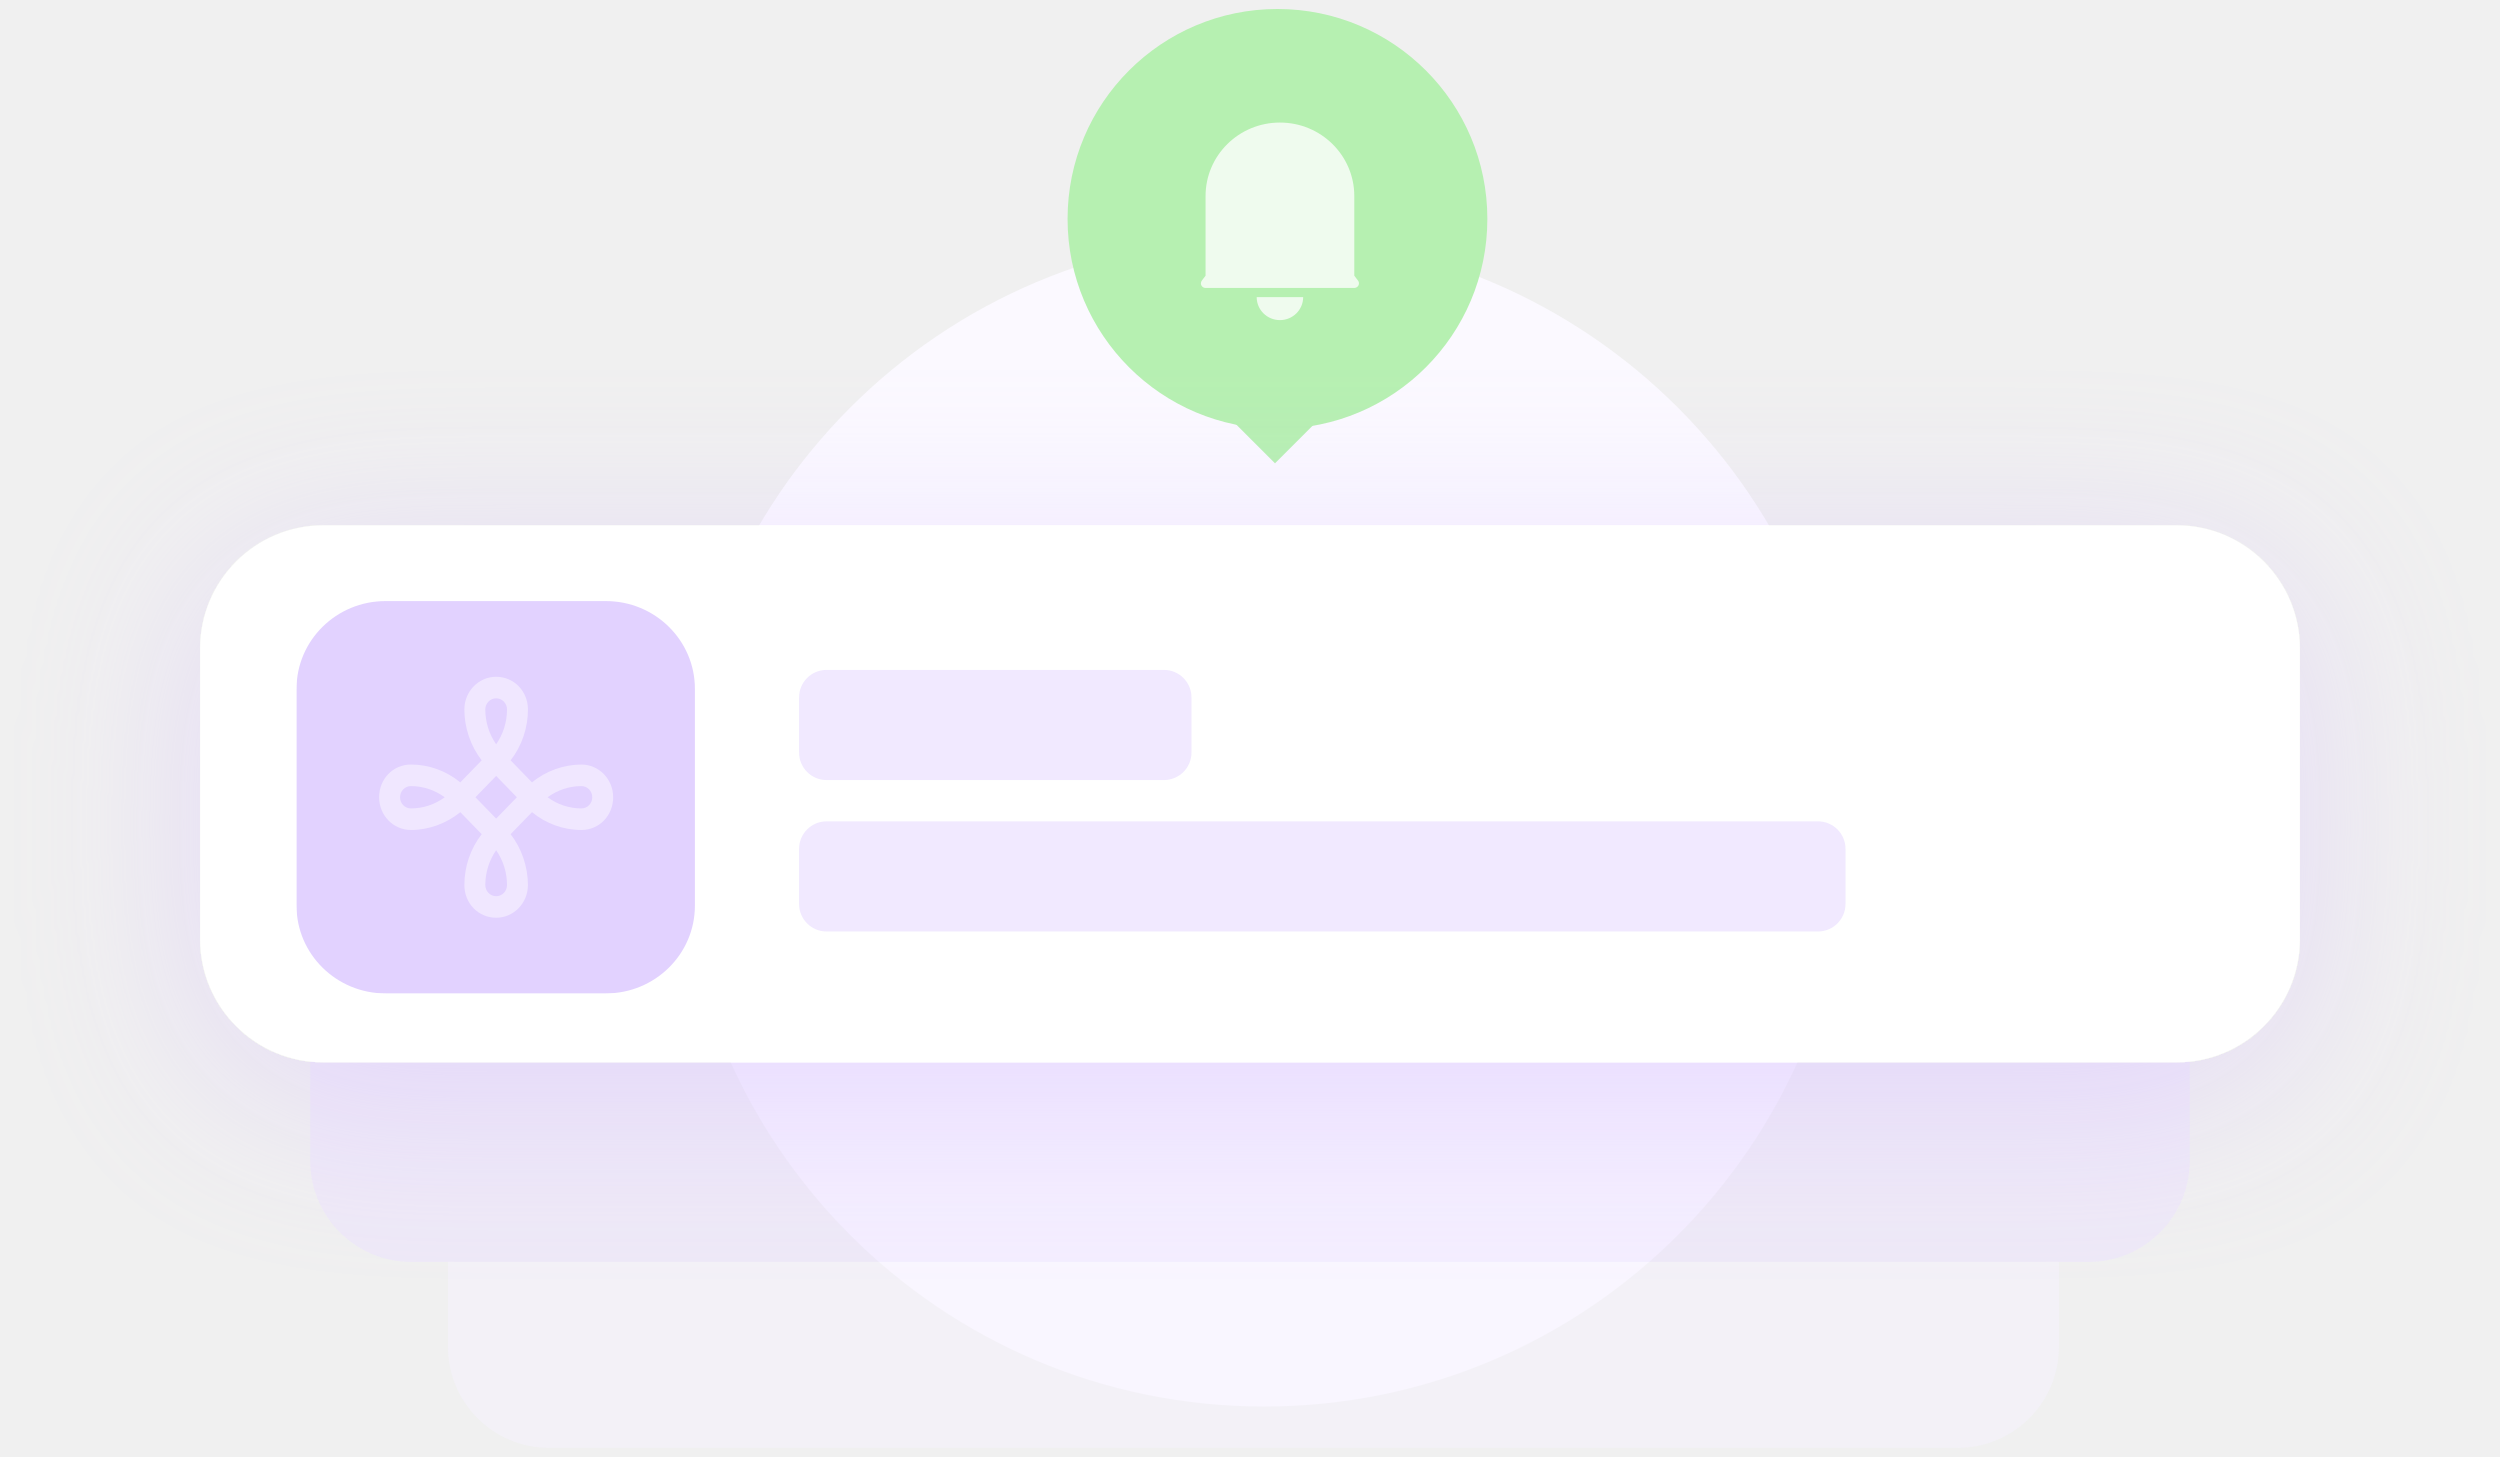
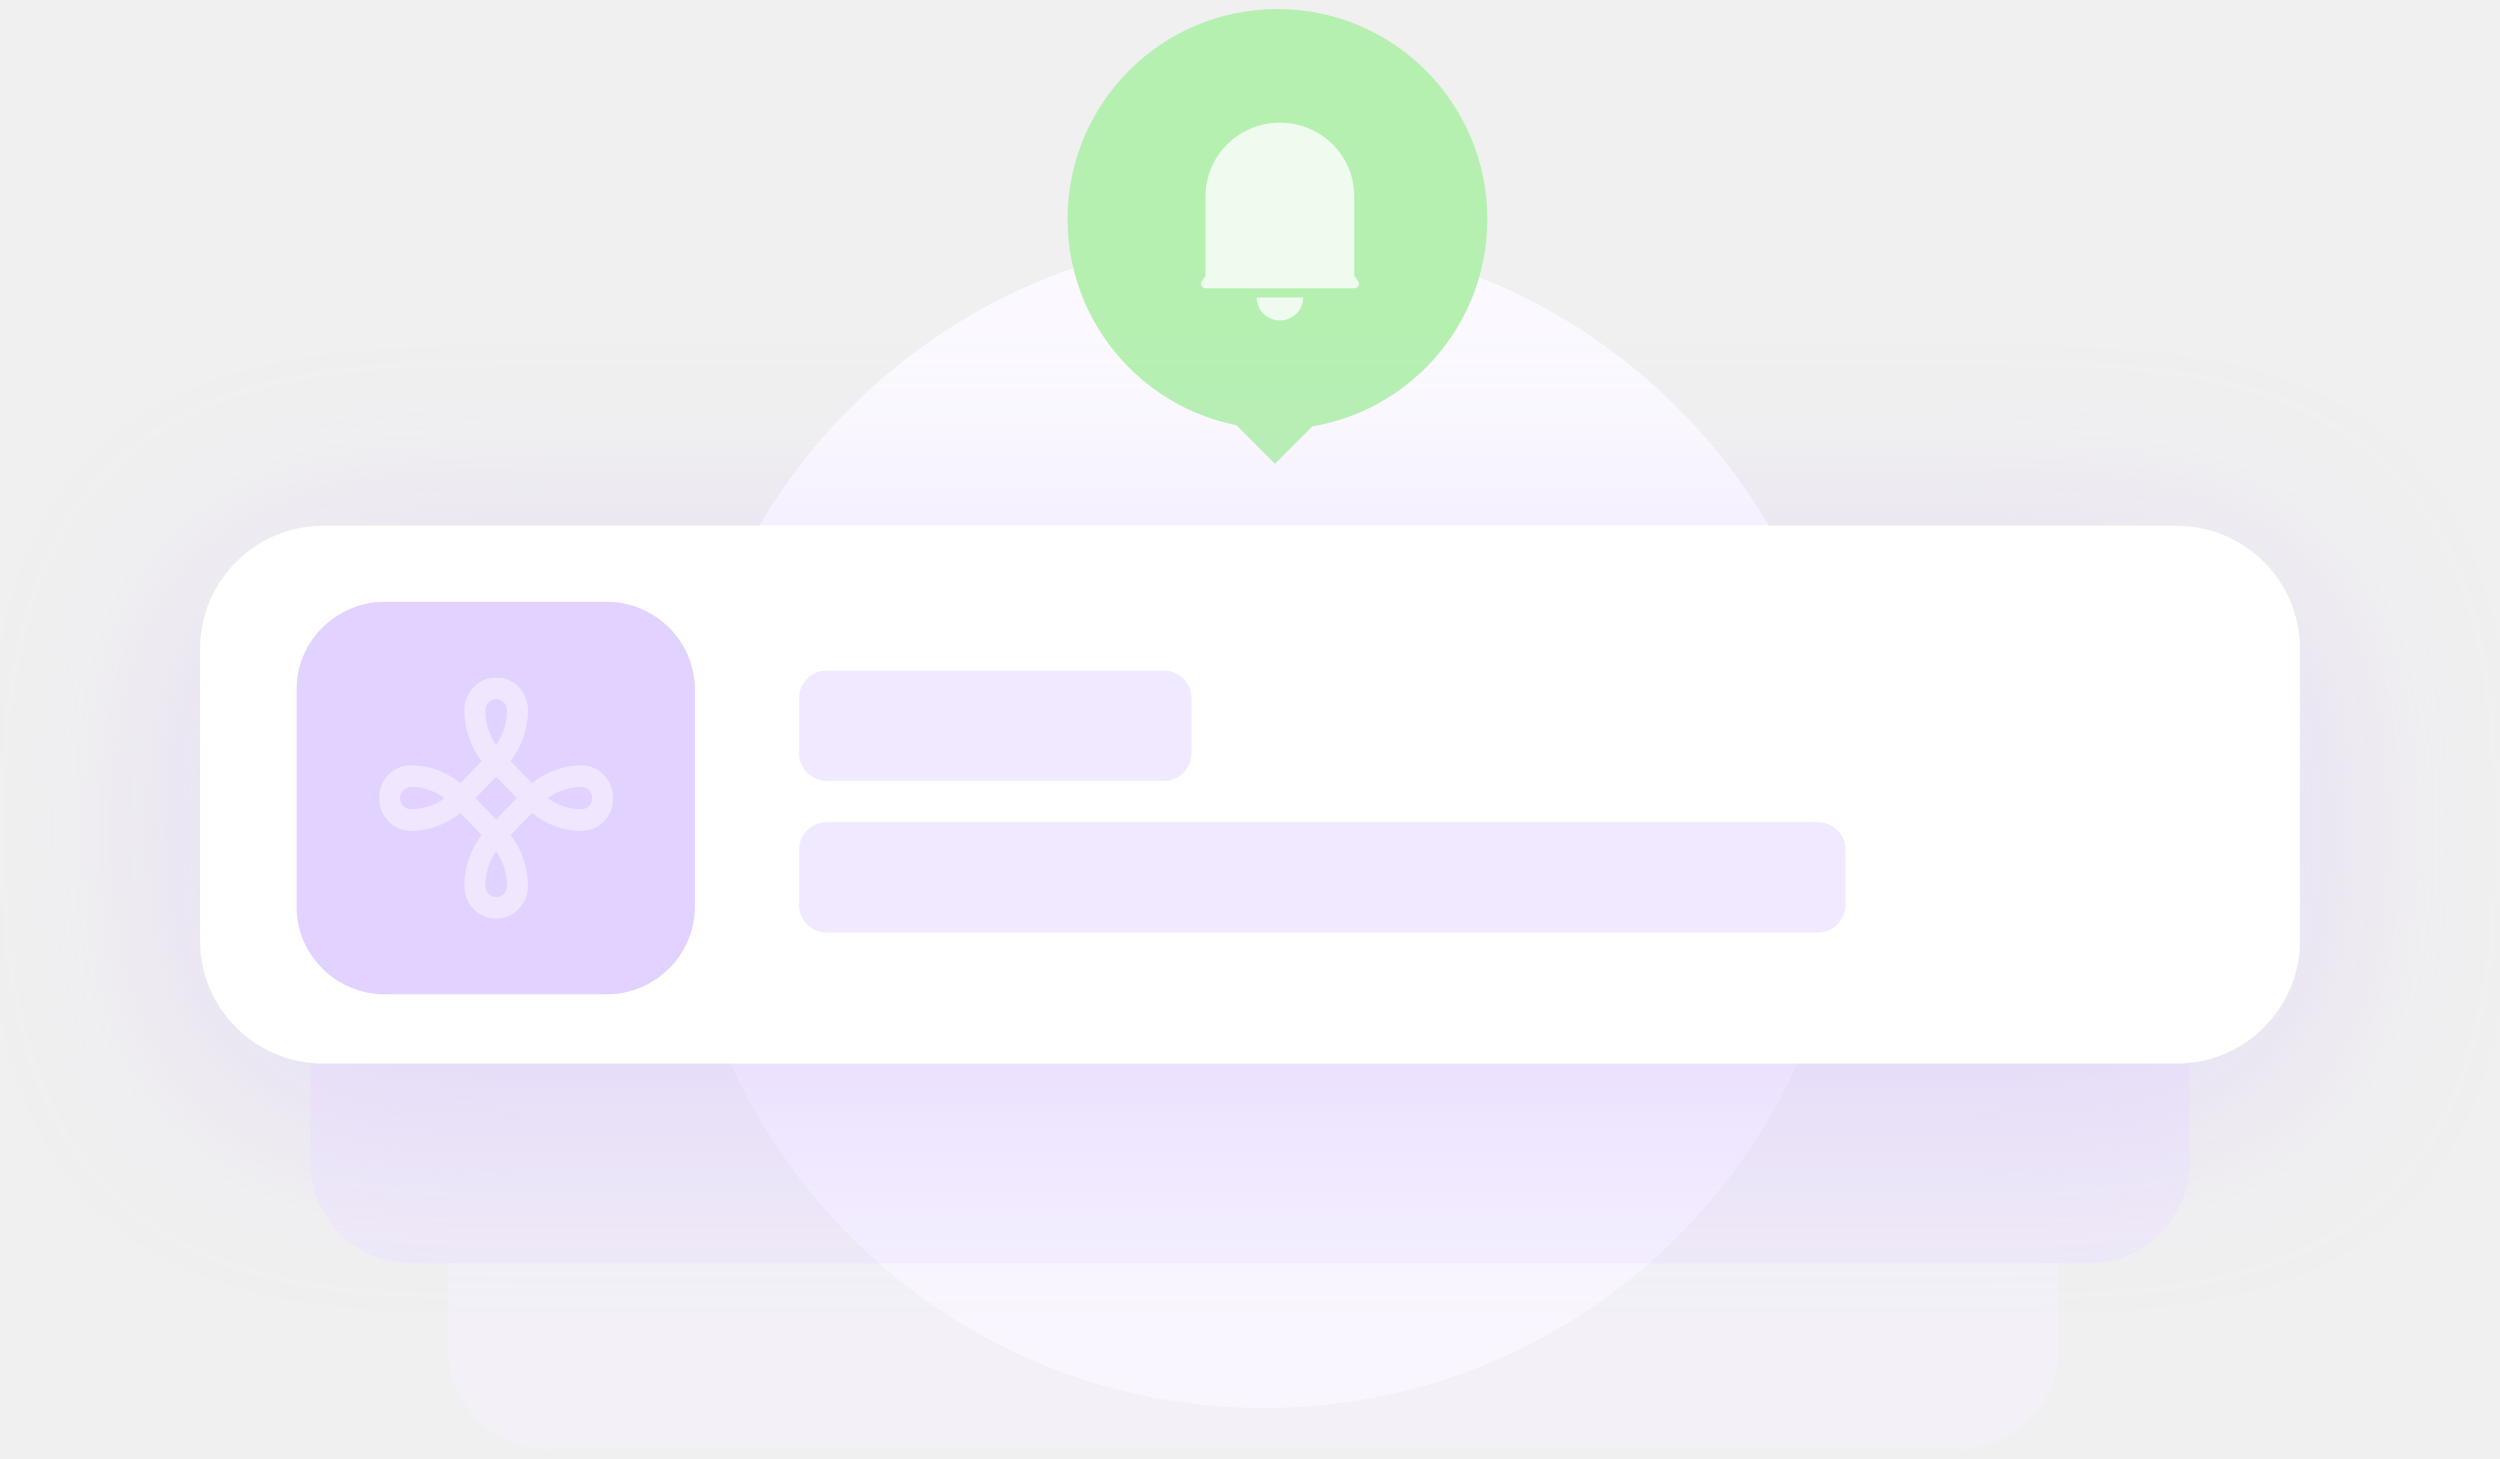
- <svg xmlns="http://www.w3.org/2000/svg" width="139" height="81" viewBox="0 0 139 81" fill="none">
-   <circle cx="70.282" cy="45.667" r="32.536" fill="#FBF9FF" />
-   <path opacity="0.49" d="M17.251 48.994C17.251 45.889 19.769 43.371 22.874 43.371H116.125C119.231 43.371 121.749 45.889 121.749 48.994V64.542C121.749 67.647 119.231 70.165 116.125 70.165H22.874C19.769 70.165 17.251 67.647 17.251 64.542V48.994Z" fill="#ECE2FF" />
-   <path opacity="0.49" d="M24.907 70.165H114.476V74.876C114.476 77.982 111.958 80.5 108.853 80.5H30.53C27.424 80.5 24.907 77.982 24.907 74.876V70.165Z" fill="#F6F2FF" />
-   <circle cx="71.027" cy="12.17" r="11.67" fill="#B6F0B1" />
-   <path d="M75.299 15.329L75.506 15.601C75.591 15.714 75.568 15.874 75.454 15.959C75.409 15.992 75.355 16.01 75.299 16.01H67.029C66.886 16.01 66.77 15.896 66.77 15.755C66.77 15.699 66.789 15.646 66.822 15.601L67.029 15.329V10.901C67.029 8.644 68.88 6.814 71.164 6.814C73.448 6.814 75.299 8.644 75.299 10.901V15.329ZM69.872 16.521H72.456C72.456 17.226 71.878 17.798 71.164 17.798C70.45 17.798 69.872 17.226 69.872 16.521Z" fill="#EFFBEE" />
-   <rect x="68.144" y="23.015" width="3.883" height="3.883" transform="rotate(-45 68.1436 23.0151)" fill="#B6F0B1" />
-   <g filter="url(#filter0_d_829_18028)">
-     <path d="M11.127 36.062C11.127 32.277 14.195 29.208 17.981 29.208H121.02C124.805 29.208 127.873 32.277 127.873 36.062V52.211C127.873 55.996 124.805 59.065 121.02 59.065H17.981C14.195 59.065 11.127 55.996 11.127 52.211V36.062Z" fill="white" />
+ <svg xmlns="http://www.w3.org/2000/svg" width="120" height="70" viewBox="0 0 120 70" fill="none">
+   <g clip-path="url(#clip0_11297_2141)">
+     <path d="M60.675 67.583C76.188 67.583 88.764 54.994 88.764 39.465C88.764 23.937 76.188 11.348 60.675 11.348C45.162 11.348 32.587 23.937 32.587 39.465C32.587 54.994 45.162 67.583 60.675 67.583Z" fill="#FBF9FF" />
+     <path opacity="0.49" d="M14.893 42.341C14.893 39.657 17.067 37.481 19.748 37.481H100.252C102.933 37.481 105.107 39.657 105.107 42.341V55.777C105.107 58.461 102.933 60.636 100.252 60.636H19.748C17.067 60.636 14.893 58.461 14.893 55.777V42.341Z" fill="#ECE2FF" />
+     <path opacity="0.49" d="M21.502 60.636H98.828V64.708C98.828 67.392 96.654 69.568 93.974 69.568H26.357C23.676 69.568 21.502 67.392 21.502 64.708V60.636Z" fill="#F6F2FF" />
+     <path d="M61.318 20.603C66.882 20.603 71.393 16.087 71.393 10.518C71.393 4.947 66.882 0.432 61.318 0.432C55.754 0.432 51.243 4.947 51.243 10.518C51.243 16.087 55.754 20.603 61.318 20.603Z" fill="#B6F0B1" />
+     <path d="M65.006 13.247L65.185 13.483C65.259 13.58 65.239 13.719 65.14 13.792C65.102 13.82 65.055 13.836 65.006 13.836H57.867C57.743 13.836 57.644 13.737 57.644 13.615C57.644 13.567 57.659 13.521 57.688 13.483L57.867 13.247V9.421C57.867 7.47 59.465 5.889 61.437 5.889C63.408 5.889 65.006 7.47 65.006 9.421V13.247ZM60.321 14.277H62.552C62.552 14.887 62.053 15.381 61.437 15.381C60.82 15.381 60.321 14.887 60.321 14.277Z" fill="#EFFBEE" />
+     <path d="M61.2 17.517L58.829 19.89L61.2 22.263L63.57 19.89L61.2 17.517Z" fill="#B6F0B1" />
+     <g filter="url(#filter0_d_11297_2141)">
+       <path d="M9.606 31.165C9.606 27.893 12.255 25.242 15.523 25.242H104.478C107.745 25.242 110.394 27.893 110.394 31.165V45.121C110.394 48.392 107.745 51.044 104.478 51.044H15.523C12.255 51.044 9.606 48.392 9.606 45.121V31.165Z" fill="white" />
+     </g>
+     <mask id="mask0_11297_2141" style="mask-type:luminance" maskUnits="userSpaceOnUse" x="14" y="28" width="20" height="20">
+       <path d="M29.078 28.88H18.51C16.148 28.88 14.232 30.768 14.232 33.098V43.516C14.232 45.846 16.148 47.734 18.51 47.734H29.078C31.441 47.734 33.356 45.846 33.356 43.516V33.098C33.356 30.768 31.441 28.88 29.078 28.88Z" fill="white" />
+     </mask>
+     <g mask="url(#mask0_11297_2141)">
+       <path d="M29.079 28.88H18.511C16.148 28.88 14.233 30.768 14.233 33.098V43.516C14.233 45.846 16.148 47.734 18.511 47.734H29.079C31.441 47.734 33.356 45.846 33.356 43.516V33.098C33.356 30.768 31.441 28.88 29.079 28.88Z" fill="#E2D2FF" />
+       <path d="M33.356 28.88H14.233V47.734H33.356V28.88Z" fill="#E2D2FF" />
+     </g>
+     <mask id="mask1_11297_2141" style="mask-type:luminance" maskUnits="userSpaceOnUse" x="18" y="32" width="12" height="13">
+       <path d="M29.433 32.519H18.198V44.097H29.433V32.519Z" fill="white" />
+     </mask>
+     <g mask="url(#mask1_11297_2141)">
+       <path fill-rule="evenodd" clip-rule="evenodd" d="M21.346 38.308C20.876 37.962 20.308 37.771 19.723 37.771C19.434 37.771 19.202 38.011 19.202 38.308C19.202 38.606 19.434 38.845 19.723 38.845C20.308 38.845 20.876 38.655 21.346 38.308ZM23.816 40.853C23.479 41.338 23.295 41.922 23.295 42.525C23.295 42.823 23.527 43.062 23.816 43.062C24.104 43.062 24.336 42.823 24.336 42.525C24.336 41.922 24.152 41.338 23.816 40.853ZM26.285 38.308C26.755 38.655 27.323 38.845 27.908 38.845C28.197 38.845 28.429 38.606 28.429 38.308C28.429 38.011 28.197 37.771 27.908 37.771C27.323 37.771 26.755 37.962 26.285 38.308ZM23.816 37.283L22.821 38.308L23.816 39.333L24.81 38.308L23.816 37.283ZM24.509 36.534C25.044 35.844 25.341 34.983 25.341 34.091C25.341 33.199 24.659 32.519 23.816 32.519C22.972 32.519 22.29 33.222 22.29 34.091C22.29 34.96 22.587 35.844 23.122 36.534L22.094 37.593C21.425 37.041 20.589 36.736 19.724 36.736C18.858 36.736 18.198 37.439 18.198 38.308C18.198 39.177 18.88 39.88 19.723 39.88C20.567 39.88 21.424 39.575 22.094 39.023L23.121 40.082C22.586 40.772 22.29 41.633 22.29 42.525C22.29 43.416 22.971 44.096 23.815 44.096C24.658 44.096 25.34 43.394 25.34 42.525C25.34 41.655 25.044 40.772 24.509 40.082L25.536 39.023C26.206 39.575 27.041 39.88 27.907 39.88C28.772 39.88 29.432 39.177 29.432 38.308C29.432 37.439 28.75 36.736 27.907 36.736C27.063 36.736 26.206 37.042 25.536 37.593L24.509 36.534ZM23.816 33.554C23.527 33.554 23.295 33.794 23.295 34.091C23.295 34.694 23.479 35.279 23.816 35.764C24.152 35.279 24.336 34.694 24.336 34.091C24.336 33.794 24.104 33.554 23.816 33.554Z" fill="#F0E7FF" />
+     </g>
+     <path opacity="0.49" d="M55.869 32.188H39.677C38.947 32.188 38.355 32.781 38.355 33.512V36.158C38.355 36.889 38.947 37.481 39.677 37.481H55.869C56.599 37.481 57.191 36.889 57.191 36.158V33.512C57.191 32.781 56.599 32.188 55.869 32.188Z" fill="#E2D2FF" />
+     <path opacity="0.49" d="M87.262 39.466H39.677C38.947 39.466 38.355 40.058 38.355 40.789V43.435C38.355 44.166 38.947 44.758 39.677 44.758H87.262C87.992 44.758 88.584 44.166 88.584 43.435V40.789C88.584 40.058 87.992 39.466 87.262 39.466Z" fill="#E2D2FF" />
  </g>
-   <mask id="mask0_829_18028" style="mask-type:luminance" maskUnits="userSpaceOnUse" x="16" y="33" width="23" height="23">
-     <path d="M33.682 33.419H21.441C18.704 33.419 16.486 35.603 16.486 38.299V50.355C16.486 53.05 18.704 55.235 21.441 55.235H33.682C36.419 55.235 38.637 53.05 38.637 50.355V38.299C38.637 35.603 36.419 33.419 33.682 33.419Z" fill="white" />
-   </mask>
-   <g mask="url(#mask0_829_18028)">
-     <path d="M33.683 33.419H21.441C18.705 33.419 16.486 35.603 16.486 38.299V50.355C16.486 53.05 18.705 55.235 21.441 55.235H33.683C36.419 55.235 38.638 53.05 38.638 50.355V38.299C38.638 35.603 36.419 33.419 33.683 33.419Z" fill="#E2D2FF" />
-     <path d="M38.638 33.419H16.486V55.235H38.638V33.419Z" fill="#E2D2FF" />
-   </g>
-   <g clip-path="url(#clip0_829_18028)">
-     <path fill-rule="evenodd" clip-rule="evenodd" d="M24.726 44.328C24.181 43.927 23.524 43.707 22.846 43.707C22.511 43.707 22.243 43.984 22.243 44.328C22.243 44.672 22.511 44.949 22.846 44.949C23.524 44.949 24.181 44.729 24.726 44.328ZM27.586 47.272C27.197 47.834 26.983 48.51 26.983 49.208C26.983 49.552 27.252 49.829 27.586 49.829C27.921 49.829 28.19 49.552 28.19 49.208C28.19 48.51 27.976 47.834 27.586 47.272ZM30.447 44.328C30.992 44.729 31.649 44.949 32.327 44.949C32.661 44.949 32.93 44.672 32.93 44.328C32.93 43.984 32.661 43.707 32.327 43.707C31.649 43.707 30.992 43.927 30.447 44.328ZM27.586 43.142L26.434 44.328L27.586 45.514L28.738 44.328L27.586 43.142ZM28.39 42.275C29.01 41.477 29.353 40.48 29.353 39.448C29.353 38.416 28.563 37.629 27.586 37.629C26.609 37.629 25.819 38.443 25.819 39.448C25.819 40.454 26.163 41.477 26.782 42.275L25.592 43.5C24.817 42.862 23.849 42.508 22.847 42.508C21.844 42.508 21.079 43.322 21.079 44.328C21.079 45.334 21.869 46.147 22.846 46.147C23.823 46.147 24.817 45.793 25.592 45.155L26.782 46.38C26.162 47.179 25.819 48.175 25.819 49.207C25.819 50.239 26.609 51.026 27.586 51.026C28.563 51.026 29.352 50.213 29.352 49.207C29.352 48.201 29.009 47.179 28.389 46.38L29.579 45.155C30.355 45.793 31.323 46.147 32.325 46.147C33.328 46.147 34.092 45.334 34.092 44.328C34.092 43.322 33.302 42.509 32.325 42.509C31.348 42.509 30.355 42.863 29.579 43.501L28.389 42.275L28.39 42.275ZM27.586 38.827C27.252 38.827 26.983 39.104 26.983 39.448C26.983 40.146 27.197 40.822 27.586 41.384C27.976 40.822 28.19 40.146 28.19 39.448C28.19 39.104 27.921 38.827 27.586 38.827Z" fill="#F0E7FF" />
-   </g>
-   <rect opacity="0.49" x="44.428" y="37.247" width="21.818" height="6.124" rx="1.531" fill="#E2D2FF" />
-   <rect opacity="0.49" x="44.428" y="45.667" width="58.182" height="6.124" rx="1.531" fill="#E2D2FF" />
  <defs>
-     <filter id="filter0_d_829_18028" x="0.83" y="20.614" width="137.34" height="50.45" filterUnits="userSpaceOnUse" color-interpolation-filters="sRGB">
+     <filter id="filter0_d_11297_2141" x="-0.691" y="16.648" width="121.381" height="46.395" filterUnits="userSpaceOnUse" color-interpolation-filters="sRGB">
      <feFlood flood-opacity="0" result="BackgroundImageFix" />
      <feColorMatrix in="SourceAlpha" type="matrix" values="0 0 0 0 0 0 0 0 0 0 0 0 0 0 0 0 0 0 127 0" result="hardAlpha" />
      <feOffset dy="1.703" />
      <feGaussianBlur stdDeviation="5.148" />
      <feComposite in2="hardAlpha" operator="out" />
      <feColorMatrix type="matrix" values="0 0 0 0 0.824 0 0 0 0 0.722 0 0 0 0 1 0 0 0 0.4 0" />
-       <feBlend mode="normal" in2="BackgroundImageFix" result="effect1_dropShadow_829_18028" />
-       <feBlend mode="normal" in="SourceGraphic" in2="effect1_dropShadow_829_18028" result="shape" />
+       <feBlend mode="normal" in2="BackgroundImageFix" result="effect1_dropShadow_11297_2141" />
+       <feBlend mode="normal" in="SourceGraphic" in2="effect1_dropShadow_11297_2141" result="shape" />
    </filter>
-     <clipPath id="clip0_829_18028">
-       <rect width="13.014" height="13.397" fill="white" transform="translate(21.0791 37.6294)" />
+     <clipPath id="clip0_11297_2141">
+       <rect width="120" height="70" fill="white" />
    </clipPath>
  </defs>
</svg>
